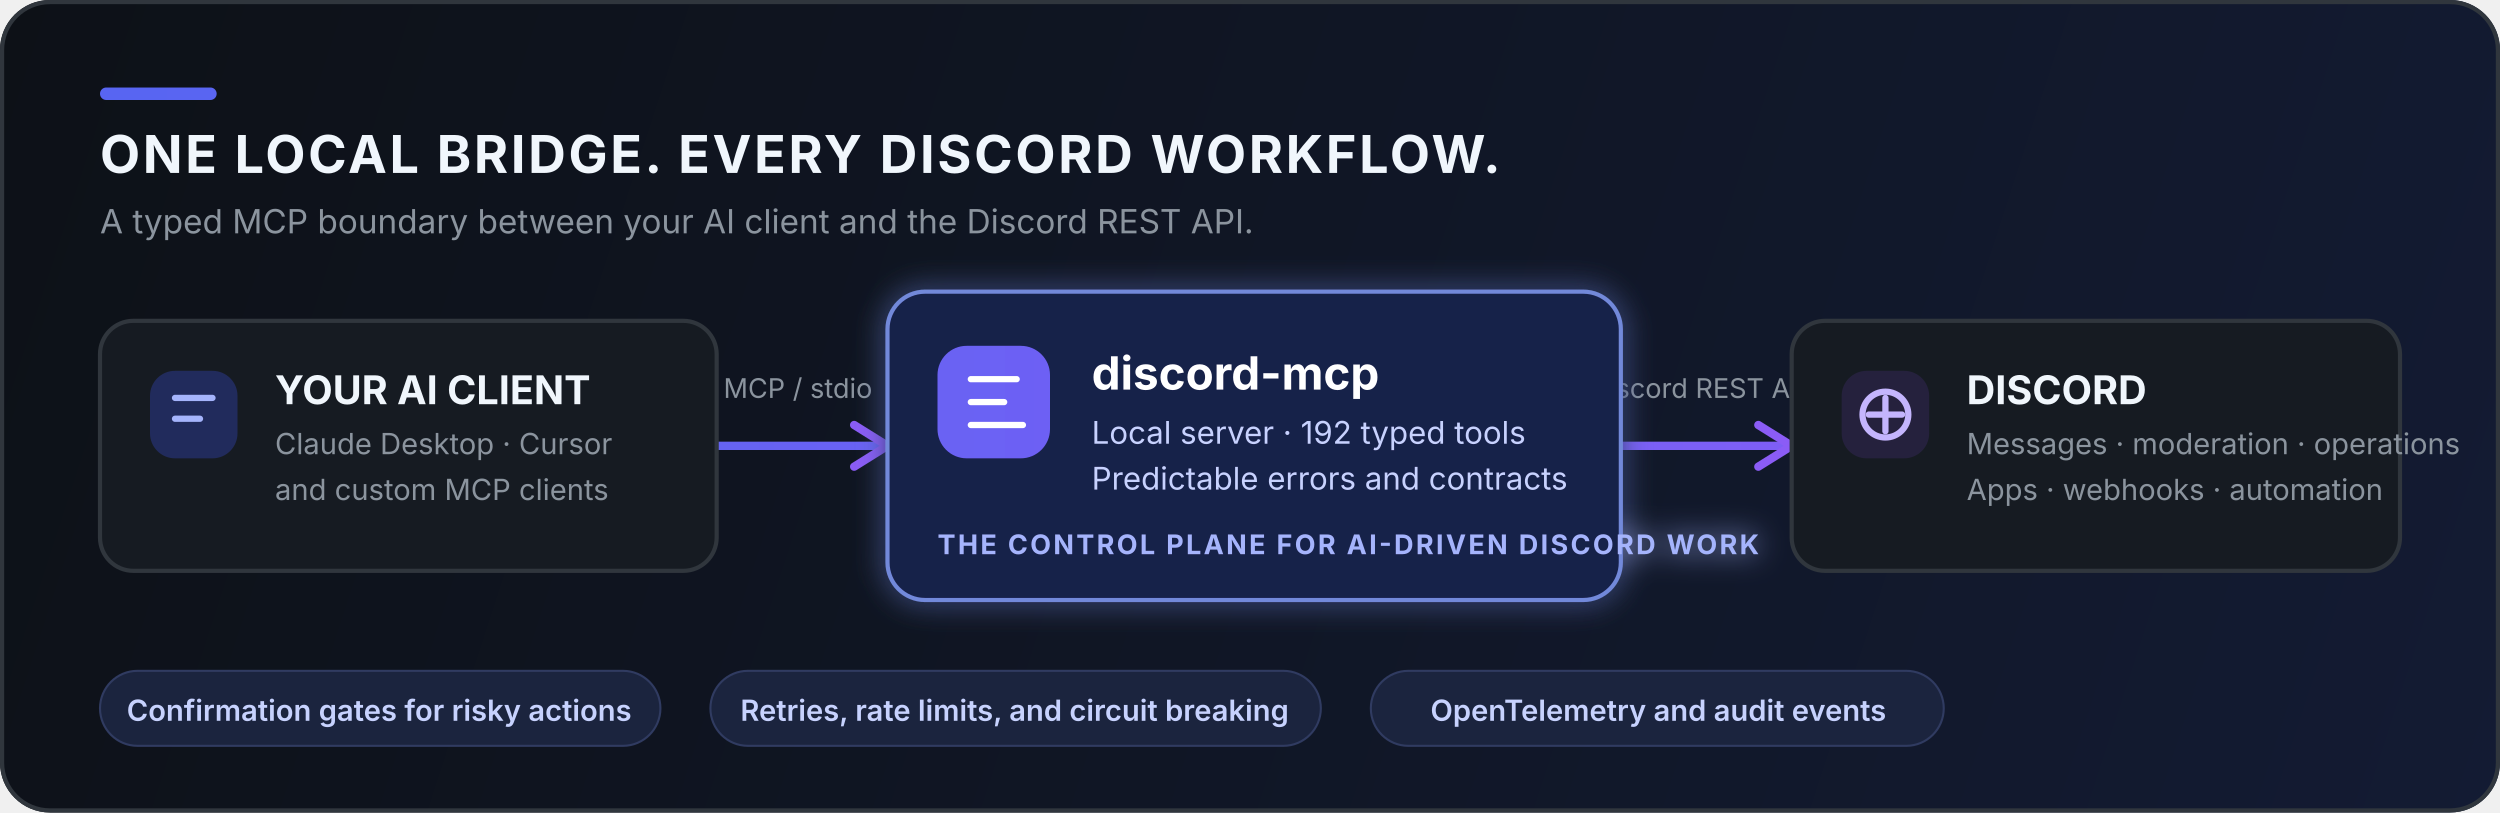
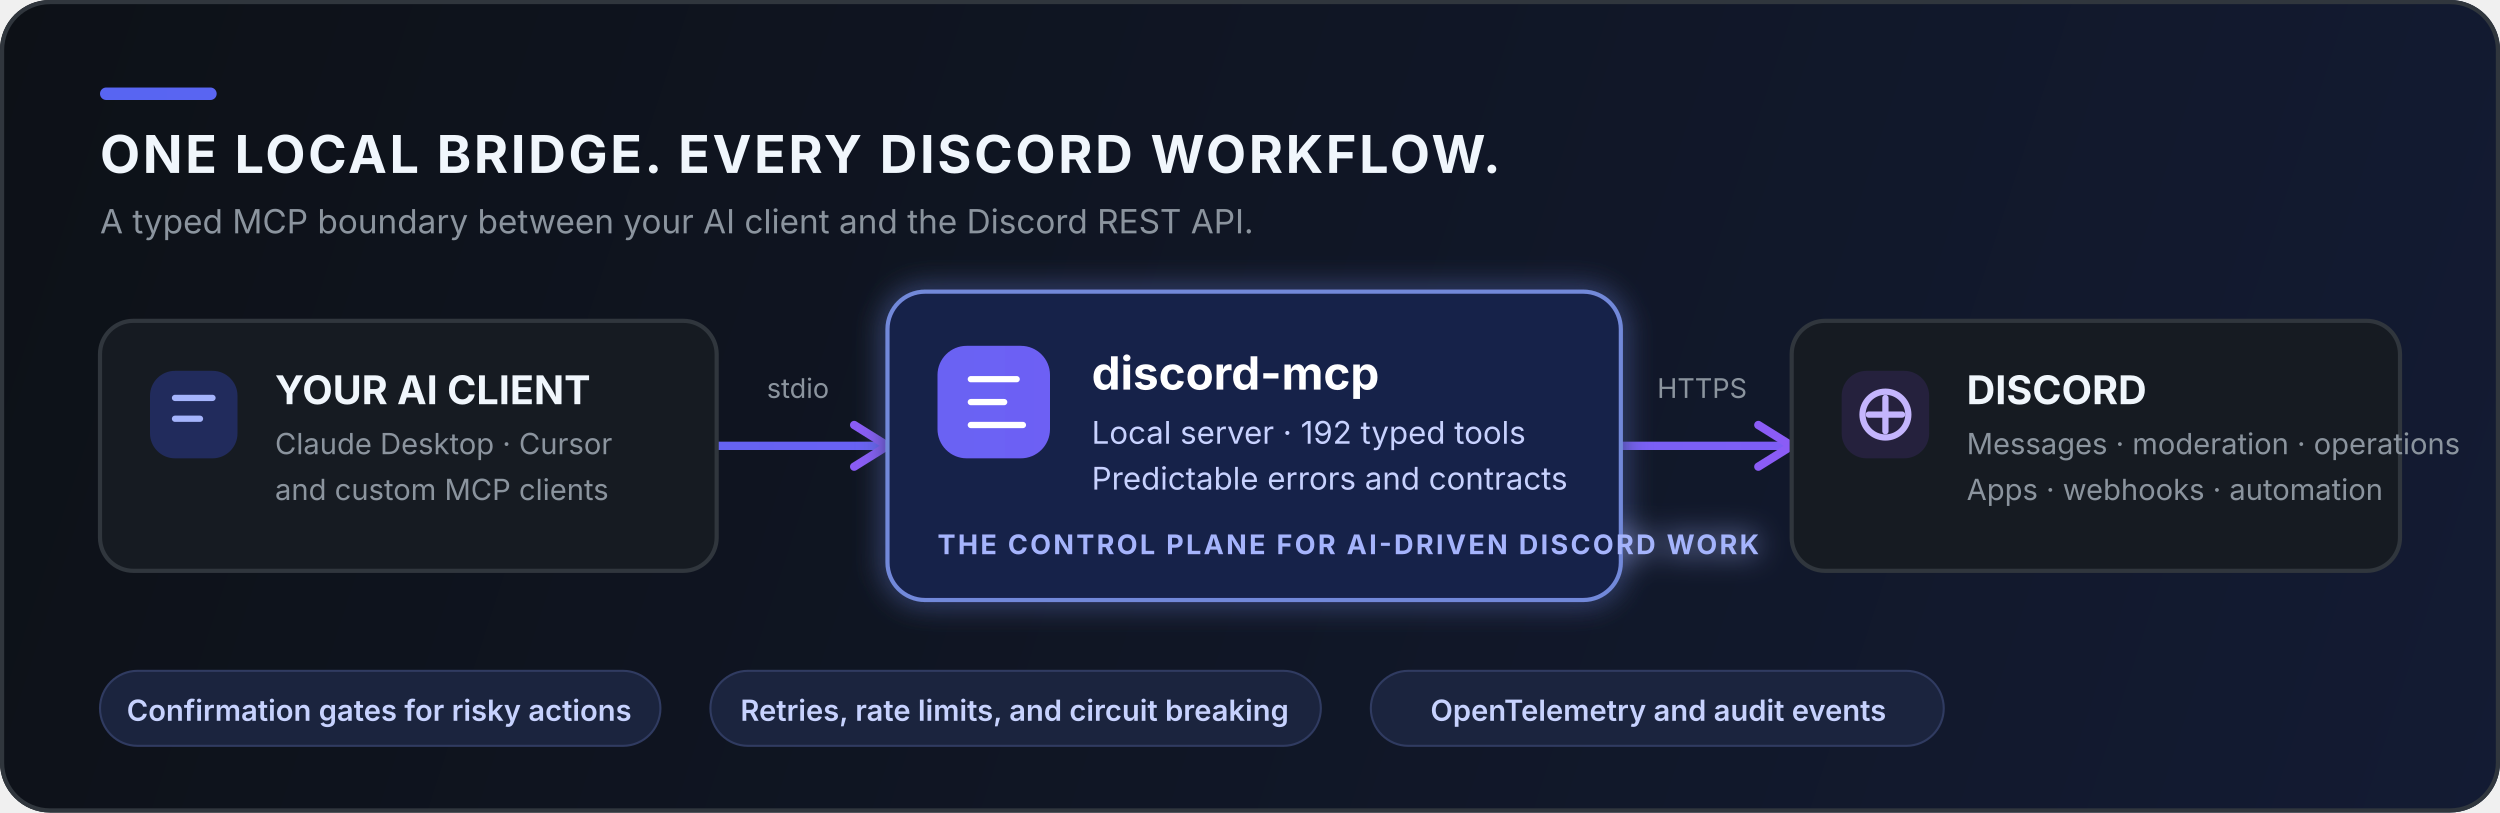
<svg xmlns="http://www.w3.org/2000/svg" viewBox="0 0 1200 390" role="img" aria-labelledby="title description">
  <defs>
    <linearGradient id="surface" x1="0" y1="0" x2="1200" y2="390" gradientUnits="userSpaceOnUse">
      <stop stop-color="#0d1117" />
      <stop offset="1" stop-color="#131b33" />
    </linearGradient>
    <linearGradient id="accent" x1="70" y1="0" x2="1130" y2="0" gradientUnits="userSpaceOnUse">
      <stop stop-color="#5865f2" />
      <stop offset="1" stop-color="#8b5cf6" />
    </linearGradient>
    <filter id="glow" x="-40%" y="-60%" width="180%" height="220%">
      <feGaussianBlur stdDeviation="7" result="blur" />
      <feMerge>
        <feMergeNode in="blur" />
        <feMergeNode in="SourceGraphic" />
      </feMerge>
    </filter>
  </defs>
  <rect width="1200" height="390" rx="24" fill="url(#surface)" />
  <rect x="1" y="1" width="1198" height="388" rx="23" fill="none" stroke="#30363d" stroke-width="2" />
  <rect x="48" y="42" width="56" height="6" rx="3" fill="url(#accent)" />
  <text x="48" y="83" fill="#f0f6fc" font-family="-apple-system,BlinkMacSystemFont,'Segoe UI',sans-serif" font-size="25" font-weight="700" letter-spacing="1.3">ONE LOCAL BRIDGE. EVERY DISCORD WORKFLOW.</text>
  <text x="48" y="112" fill="#8b949e" font-family="-apple-system,BlinkMacSystemFont,'Segoe UI',sans-serif" font-size="16">A typed MCP boundary between your AI client and the Discord REST API.</text>
  <path d="M344 214 H422" fill="none" stroke="url(#accent)" stroke-width="4" stroke-linecap="round" />
  <path d="M410 204 L426 214 L410 224" fill="none" stroke="#8b5cf6" stroke-width="4" stroke-linecap="round" stroke-linejoin="round" />
-   <text x="383" y="191" fill="#8b949e" font-family="-apple-system,BlinkMacSystemFont,'Segoe UI',sans-serif" font-size="13" text-anchor="middle">MCP / stdio</text>
+   <text x="383" y="191" fill="#8b949e" font-family="-apple-system,BlinkMacSystemFont,'Segoe UI',sans-serif" font-size="13" text-anchor="middle">stdio</text>
  <path d="M778 214 H856" fill="none" stroke="url(#accent)" stroke-width="4" stroke-linecap="round" />
  <path d="M844 204 L860 214 L844 224" fill="none" stroke="#8b5cf6" stroke-width="4" stroke-linecap="round" stroke-linejoin="round" />
-   <text x="817" y="191" fill="#8b949e" font-family="-apple-system,BlinkMacSystemFont,'Segoe UI',sans-serif" font-size="13" text-anchor="middle">Discord REST API</text>
+   <text x="817" y="191" fill="#8b949e" font-family="-apple-system,BlinkMacSystemFont,'Segoe UI',sans-serif" font-size="13" text-anchor="middle">HTTPS</text>
  <g>
    <rect x="48" y="154" width="296" height="120" rx="16" fill="#161b22" stroke="#30363d" stroke-width="2" />
    <rect x="72" y="178" width="42" height="42" rx="12" fill="#212b5c" />
    <path d="M84 191 H102 M84 201 H96" fill="none" stroke="#a5b4fc" stroke-width="3" stroke-linecap="round" />
    <text x="132" y="194" fill="#f0f6fc" font-family="-apple-system,BlinkMacSystemFont,'Segoe UI',sans-serif" font-size="19" font-weight="700">YOUR AI CLIENT</text>
    <text x="132" y="218" fill="#8b949e" font-family="-apple-system,BlinkMacSystemFont,'Segoe UI',sans-serif" font-size="14">Claude Desktop · Cursor</text>
    <text x="132" y="240" fill="#8b949e" font-family="-apple-system,BlinkMacSystemFont,'Segoe UI',sans-serif" font-size="14">and custom MCP clients</text>
  </g>
  <g filter="url(#glow)">
    <rect x="426" y="140" width="352" height="148" rx="18" fill="#18204a" stroke="#7289da" stroke-width="2" />
    <rect x="450" y="166" width="54" height="54" rx="14" fill="url(#accent)" />
    <path d="M466 182 H488 M466 193 H482 M466 204 H491" fill="none" stroke="#fff" stroke-width="3" stroke-linecap="round" />
    <text x="524" y="187" fill="#fff" font-family="-apple-system,BlinkMacSystemFont,'Segoe UI',sans-serif" font-size="22" font-weight="700">discord-mcp</text>
    <text x="524" y="213" fill="#c7d2fe" font-family="-apple-system,BlinkMacSystemFont,'Segoe UI',sans-serif" font-size="15">Local server · 192 typed tools</text>
    <text x="524" y="235" fill="#c7d2fe" font-family="-apple-system,BlinkMacSystemFont,'Segoe UI',sans-serif" font-size="15">Predictable errors and contracts</text>
    <text x="450" y="266" fill="#a5b4fc" font-family="-apple-system,BlinkMacSystemFont,'Segoe UI',sans-serif" font-size="13" font-weight="700" letter-spacing="1.1">THE CONTROL PLANE FOR AI-DRIVEN DISCORD WORK</text>
  </g>
  <g>
    <rect x="860" y="154" width="292" height="120" rx="16" fill="#161b22" stroke="#30363d" stroke-width="2" />
    <rect x="884" y="178" width="42" height="42" rx="12" fill="#25213d" />
    <circle cx="905" cy="199" r="11" fill="none" stroke="#c4b5fd" stroke-width="3" />
    <path d="M897 199 H913 M905 191 V207" stroke="#c4b5fd" stroke-width="3" stroke-linecap="round" />
    <text x="944" y="194" fill="#f0f6fc" font-family="-apple-system,BlinkMacSystemFont,'Segoe UI',sans-serif" font-size="19" font-weight="700">DISCORD</text>
    <text x="944" y="218" fill="#8b949e" font-family="-apple-system,BlinkMacSystemFont,'Segoe UI',sans-serif" font-size="14">Messages · moderation · operations</text>
    <text x="944" y="240" fill="#8b949e" font-family="-apple-system,BlinkMacSystemFont,'Segoe UI',sans-serif" font-size="14">Apps · webhooks · automation</text>
  </g>
  <g font-family="-apple-system,BlinkMacSystemFont,'Segoe UI',sans-serif" font-size="14" font-weight="600">
    <rect x="48" y="322" width="269" height="36" rx="18" fill="#1b243e" stroke="#303b61" />
    <text x="182" y="346" fill="#c7d2fe" text-anchor="middle">Confirmation gates for risky actions</text>
    <rect x="341" y="322" width="293" height="36" rx="18" fill="#1b243e" stroke="#303b61" />
    <text x="487" y="346" fill="#c7d2fe" text-anchor="middle">Retries, rate limits, and circuit breaking</text>
    <rect x="658" y="322" width="275" height="36" rx="18" fill="#1b243e" stroke="#303b61" />
    <text x="796" y="346" fill="#c7d2fe" text-anchor="middle">OpenTelemetry and audit events</text>
  </g>
</svg>
